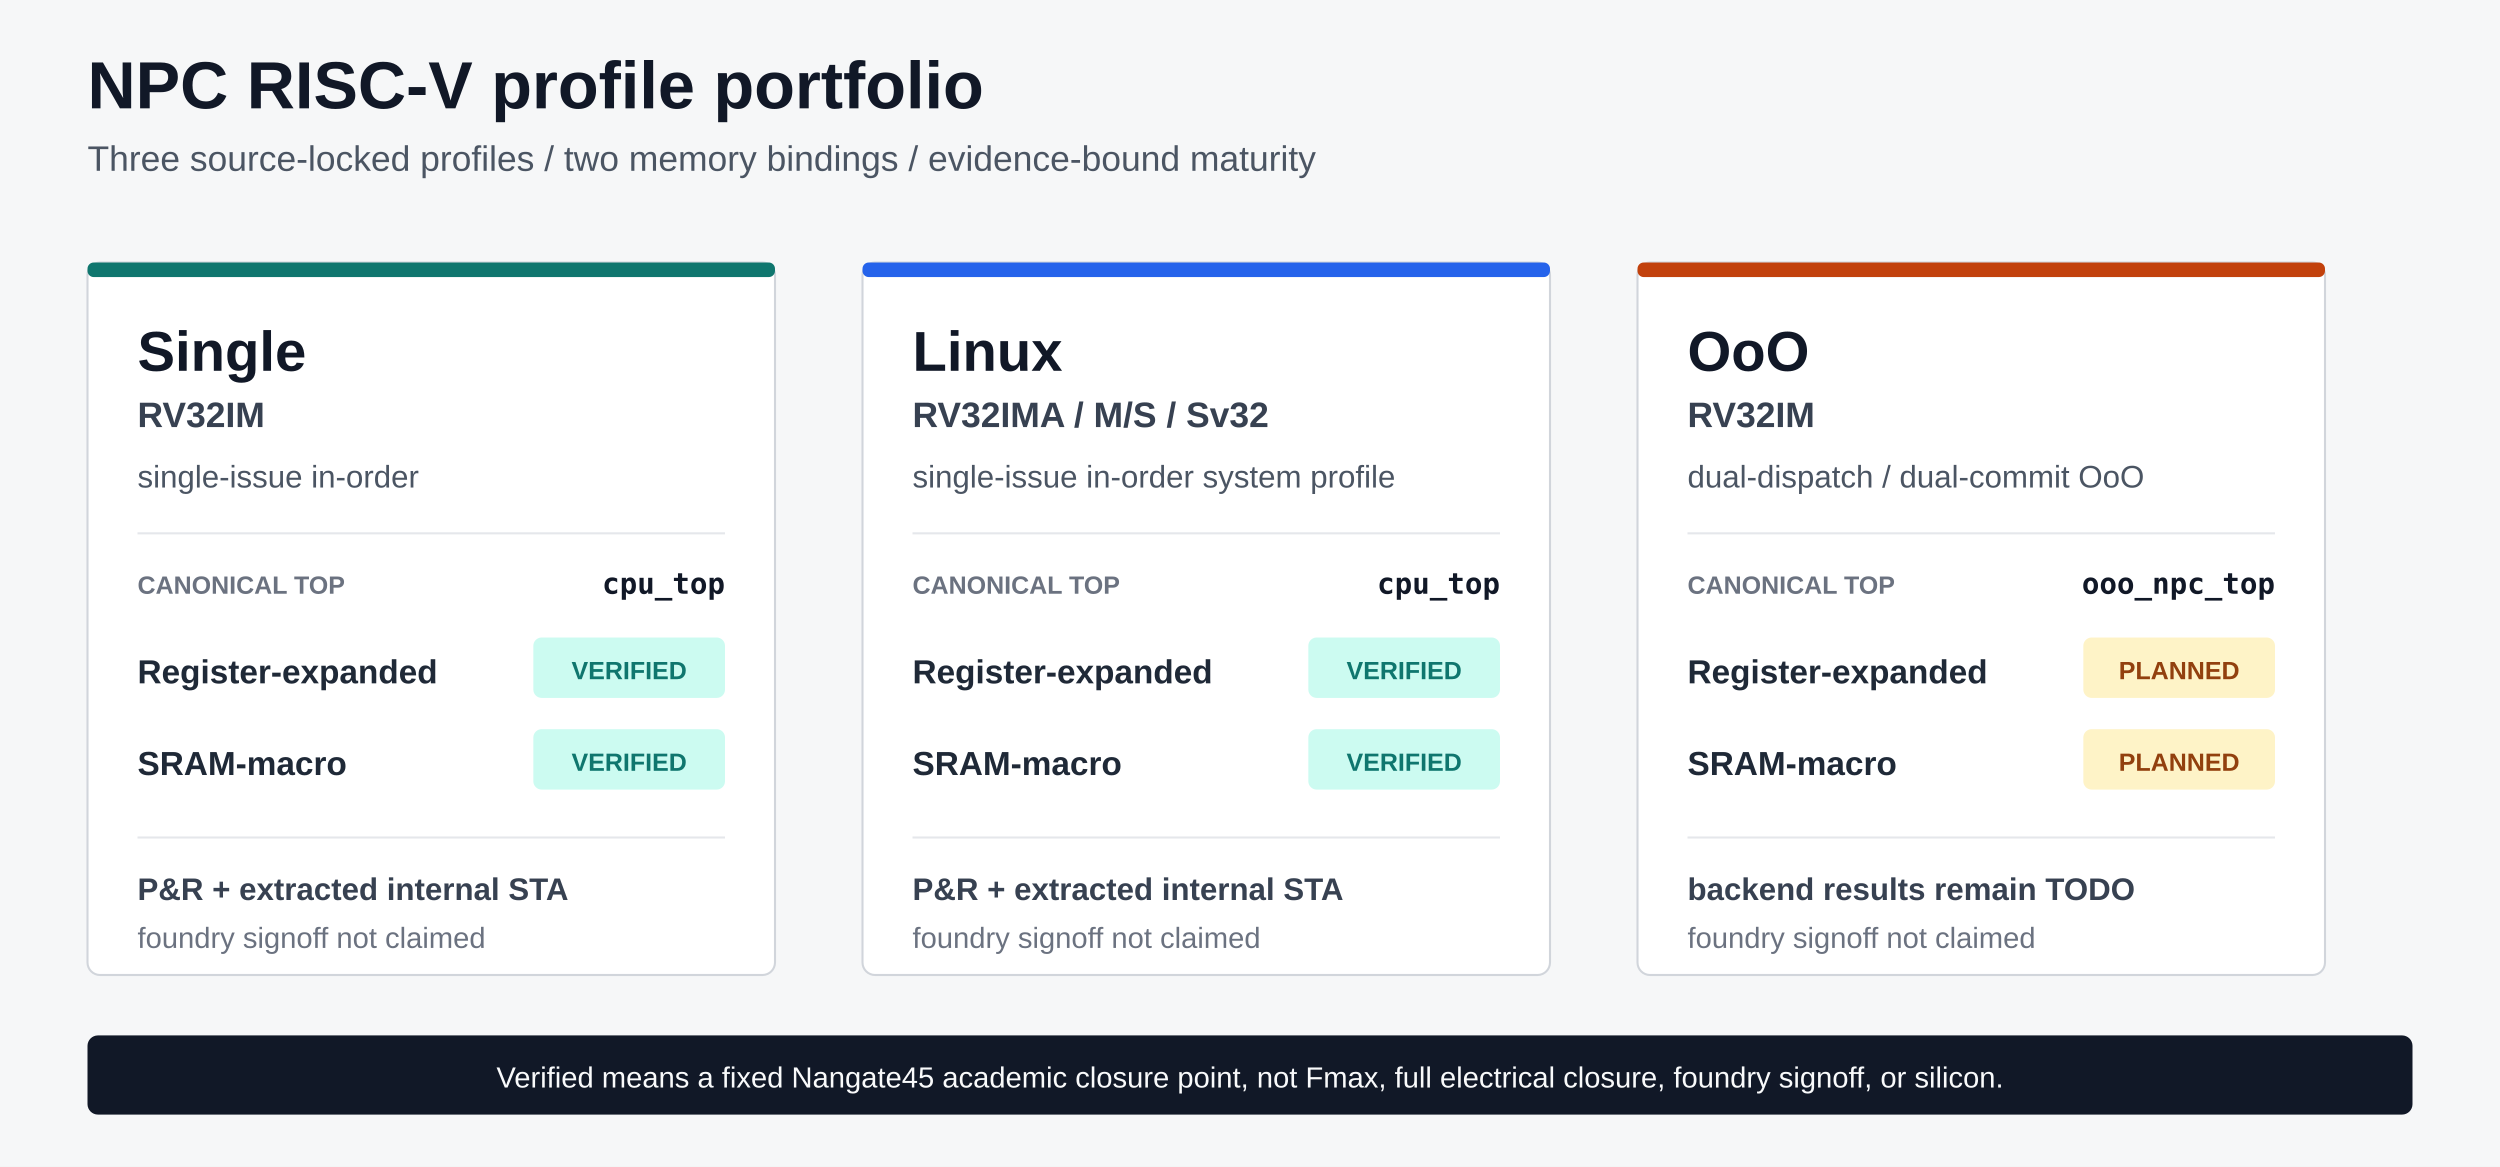
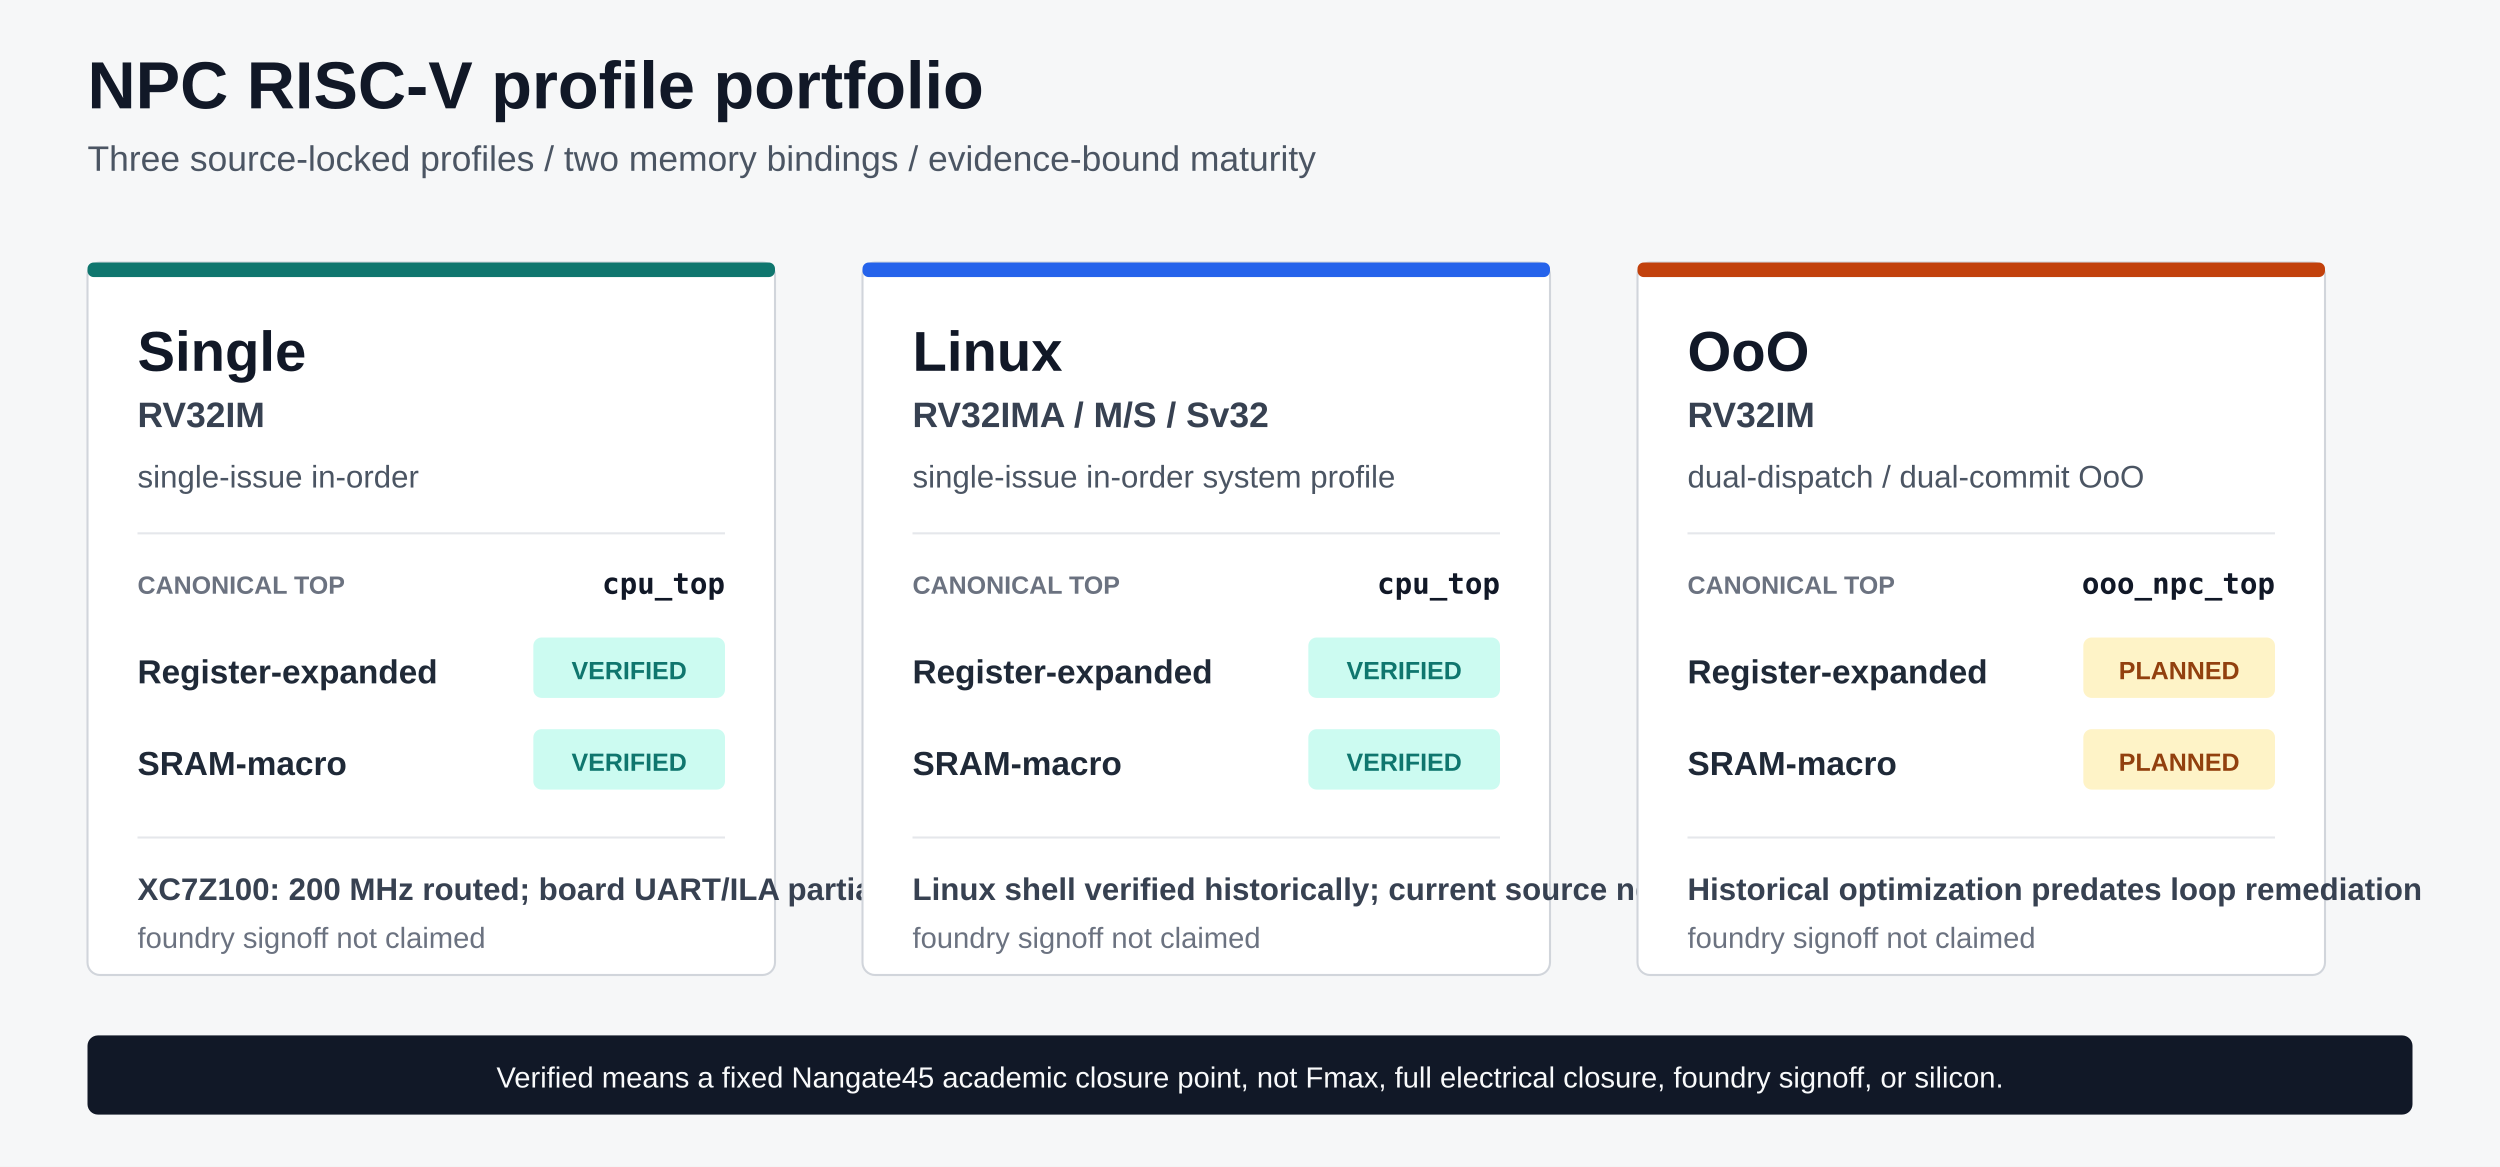
<svg xmlns="http://www.w3.org/2000/svg" width="1200" height="560" viewBox="0 0 1200 560" role="img" aria-labelledby="title desc">
  <style>
    text{font-family:Arial,sans-serif;letter-spacing:0} .title{font-size:32px;font-weight:700;fill:#111827}
    .subtitle{font-size:17px;fill:#4b5563} .card-title{font-size:27px;font-weight:700;fill:#111827}
    .isa{font-size:17px;font-weight:700;fill:#374151} .body{font-size:15px;fill:#4b5563}
    .meta{font-size:12px;font-weight:700;fill:#6b7280} .mono{font:700 14px monospace;fill:#111827}
    .row-label{font-size:16px;font-weight:700;fill:#1f2937} .status{font-size:12px;font-weight:700}
    .note{font-size:15px;font-weight:700;fill:#374151} .muted{font-size:14px;fill:#6b7280}
    .rule{stroke:#e5e7eb;stroke-width:1}
  </style>
  <rect width="1200" height="560" fill="#f6f7f8" />
  <text x="42" y="52" class="title">NPC RISC-V profile portfolio</text>
  <text x="42" y="82" class="subtitle">Three source-locked profiles / two memory bindings / evidence-bound maturity</text>
  <g transform="translate(42 126)">
    <rect width="330" height="342" rx="6" fill="#ffffff" stroke="#d1d5db" />
    <rect width="330" height="7" rx="3" fill="#0f766e" />
    <text x="24" y="52" class="card-title">Single</text>
    <text x="24" y="79" class="isa">RV32IM</text>
    <text x="24" y="108" class="body">single-issue in-order</text>
    <line x1="24" y1="130" x2="306" y2="130" class="rule" />
    <text x="24" y="159" class="meta">CANONICAL TOP</text>
    <text x="306" y="159" text-anchor="end" class="mono">cpu_top</text>
    <text x="24" y="202" class="row-label">Register-expanded</text>
    <rect x="214" y="180" width="92" height="29" rx="4" fill="#ccfbf1" />
    <text x="260" y="200" text-anchor="middle" class="status" fill="#0f766e">VERIFIED</text>
    <text x="24" y="246" class="row-label">SRAM-macro</text>
    <rect x="214" y="224" width="92" height="29" rx="4" fill="#ccfbf1" />
    <text x="260" y="244" text-anchor="middle" class="status" fill="#0f766e">VERIFIED</text>
    <line x1="24" y1="276" x2="306" y2="276" class="rule" />
-     <text x="24" y="306" class="note">P&amp;R + extracted internal STA</text>
+     <text x="24" y="306" class="note">XC7Z100: 200 MHz routed; board UART/ILA partial</text>
    <text x="24" y="329" class="muted">foundry signoff not claimed</text>
  </g>
  <g transform="translate(414 126)">
    <rect width="330" height="342" rx="6" fill="#ffffff" stroke="#d1d5db" />
    <rect width="330" height="7" rx="3" fill="#2563eb" />
    <text x="24" y="52" class="card-title">Linux</text>
    <text x="24" y="79" class="isa">RV32IMA / M/S / Sv32</text>
    <text x="24" y="108" class="body">single-issue in-order system profile</text>
    <line x1="24" y1="130" x2="306" y2="130" class="rule" />
    <text x="24" y="159" class="meta">CANONICAL TOP</text>
    <text x="306" y="159" text-anchor="end" class="mono">cpu_top</text>
    <text x="24" y="202" class="row-label">Register-expanded</text>
    <rect x="214" y="180" width="92" height="29" rx="4" fill="#ccfbf1" />
    <text x="260" y="200" text-anchor="middle" class="status" fill="#0f766e">VERIFIED</text>
    <text x="24" y="246" class="row-label">SRAM-macro</text>
    <rect x="214" y="224" width="92" height="29" rx="4" fill="#ccfbf1" />
    <text x="260" y="244" text-anchor="middle" class="status" fill="#0f766e">VERIFIED</text>
    <line x1="24" y1="276" x2="306" y2="276" class="rule" />
-     <text x="24" y="306" class="note">P&amp;R + extracted internal STA</text>
+     <text x="24" y="306" class="note">Linux shell verified historically; current source not rerun</text>
    <text x="24" y="329" class="muted">foundry signoff not claimed</text>
  </g>
  <g transform="translate(786 126)">
    <rect width="330" height="342" rx="6" fill="#ffffff" stroke="#d1d5db" />
    <rect width="330" height="7" rx="3" fill="#c2410c" />
    <text x="24" y="52" class="card-title">OoO</text>
    <text x="24" y="79" class="isa">RV32IM</text>
    <text x="24" y="108" class="body">dual-dispatch / dual-commit OoO</text>
    <line x1="24" y1="130" x2="306" y2="130" class="rule" />
    <text x="24" y="159" class="meta">CANONICAL TOP</text>
    <text x="306" y="159" text-anchor="end" class="mono">ooo_npc_top</text>
    <text x="24" y="202" class="row-label">Register-expanded</text>
    <rect x="214" y="180" width="92" height="29" rx="4" fill="#fef3c7" />
    <text x="260" y="200" text-anchor="middle" class="status" fill="#92400e">PLANNED</text>
    <text x="24" y="246" class="row-label">SRAM-macro</text>
    <rect x="214" y="224" width="92" height="29" rx="4" fill="#fef3c7" />
    <text x="260" y="244" text-anchor="middle" class="status" fill="#92400e">PLANNED</text>
    <line x1="24" y1="276" x2="306" y2="276" class="rule" />
-     <text x="24" y="306" class="note">backend results remain TODO</text>
+     <text x="24" y="306" class="note">Historical optimization predates loop remediation</text>
    <text x="24" y="329" class="muted">foundry signoff not claimed</text>
  </g>
  <rect x="42" y="497" width="1116" height="38" rx="5" fill="#111827" />
  <text x="600" y="522" text-anchor="middle" font-family="Arial,sans-serif" font-size="14" fill="#f9fafb">Verified means a fixed Nangate45 academic closure point, not Fmax, full electrical closure, foundry signoff, or silicon.</text>
</svg>
